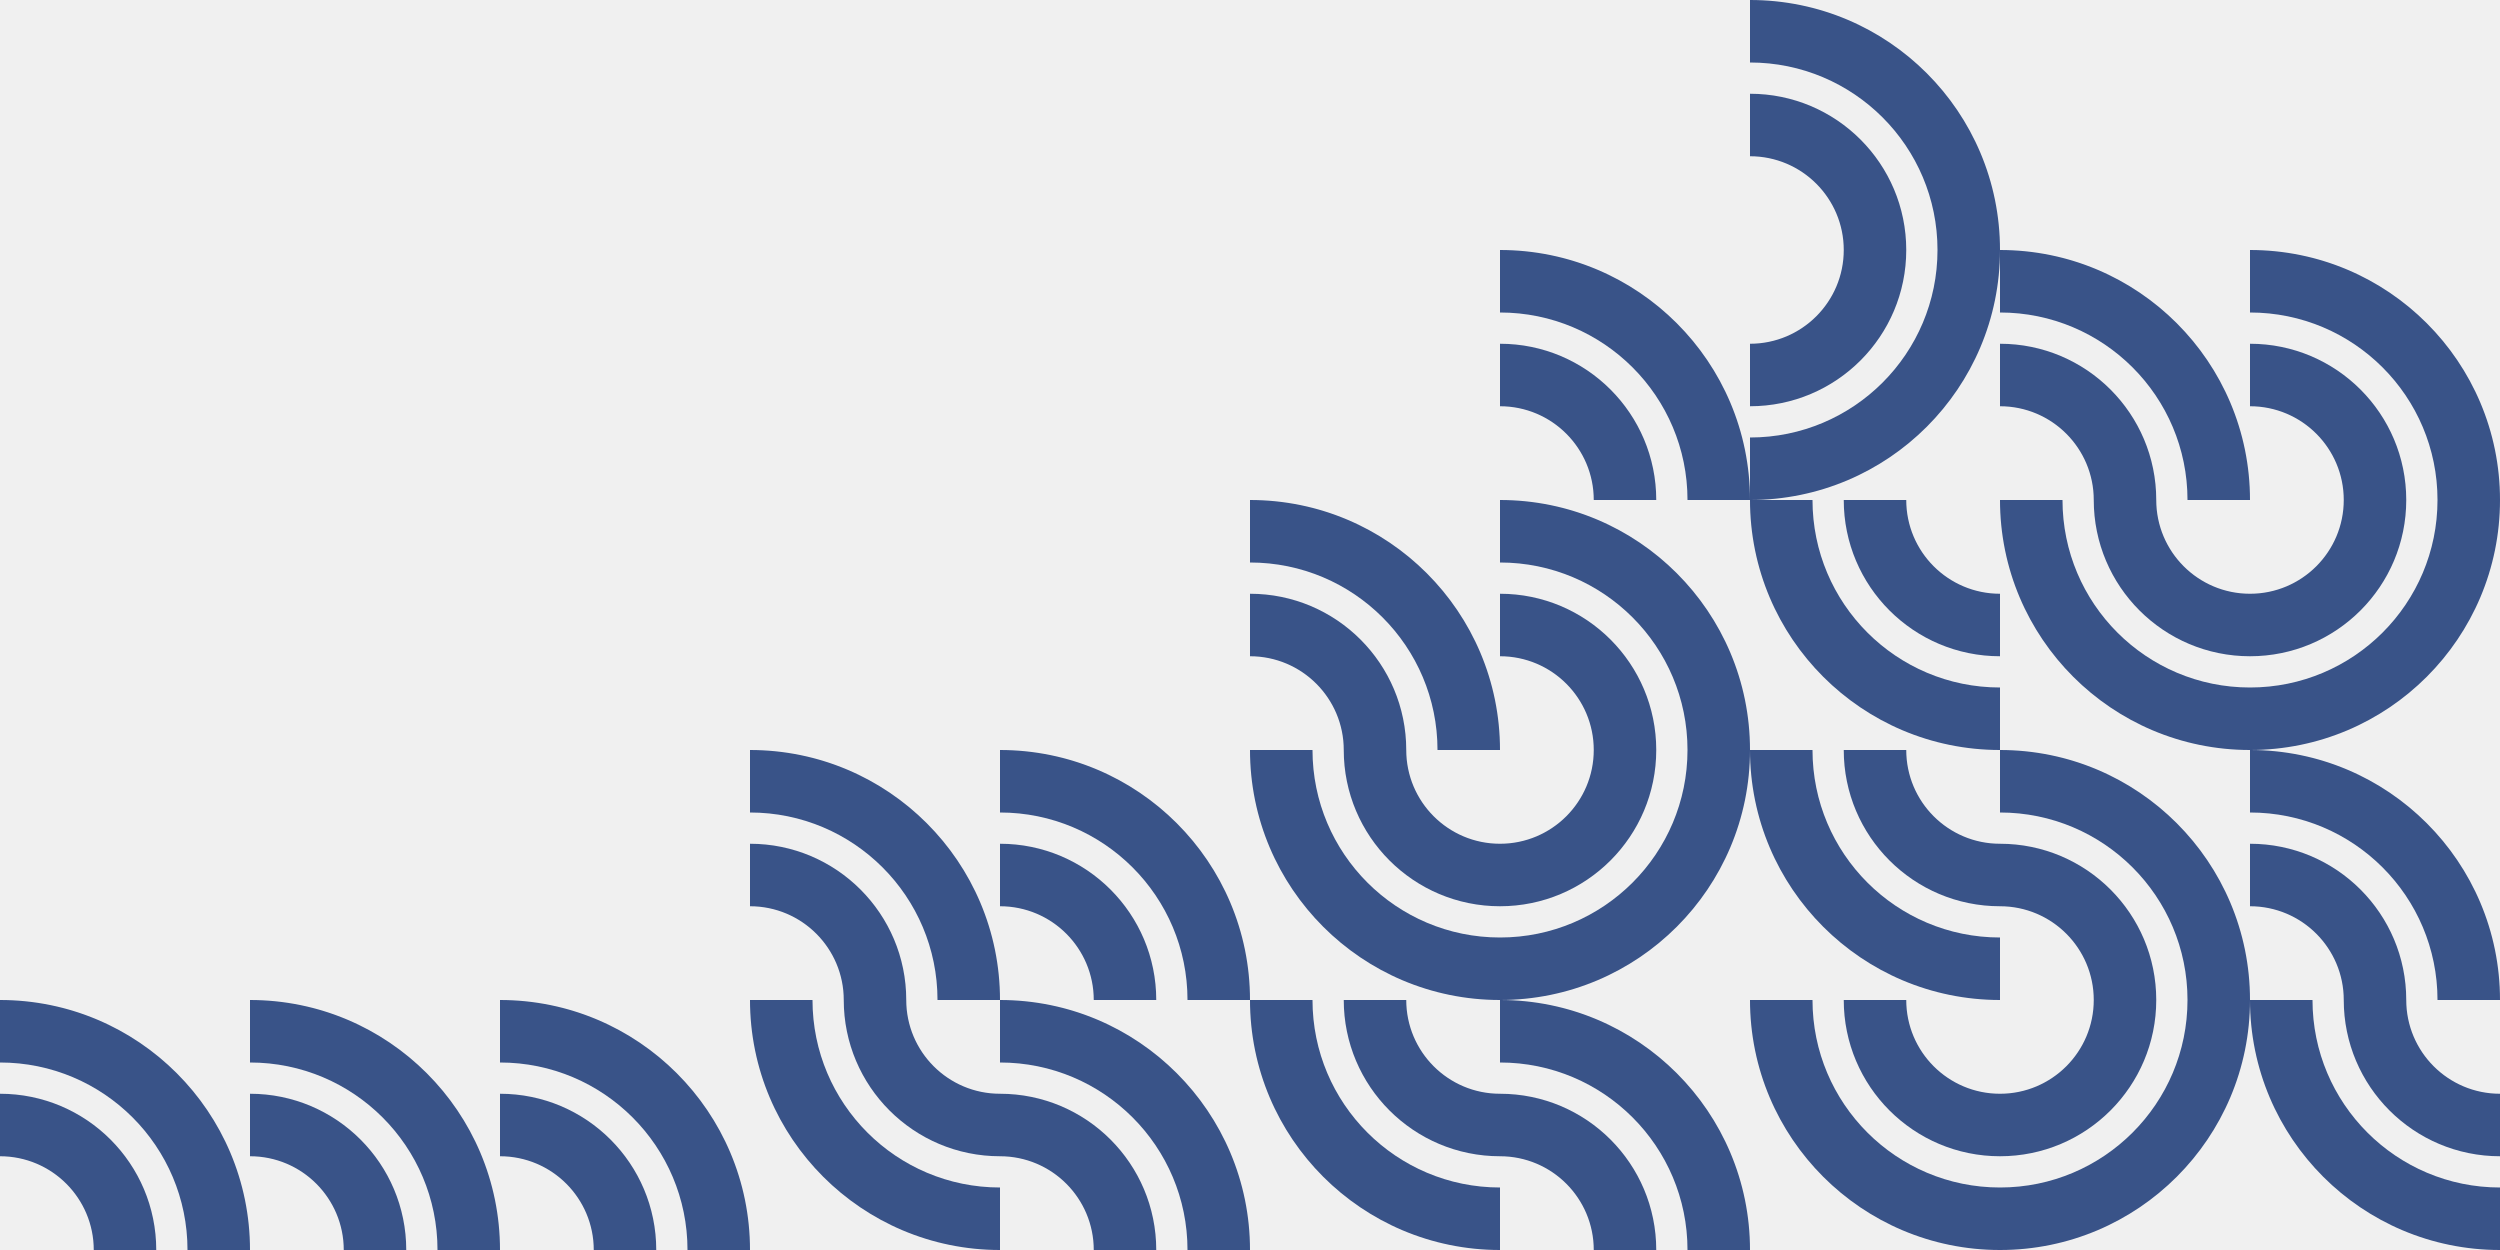
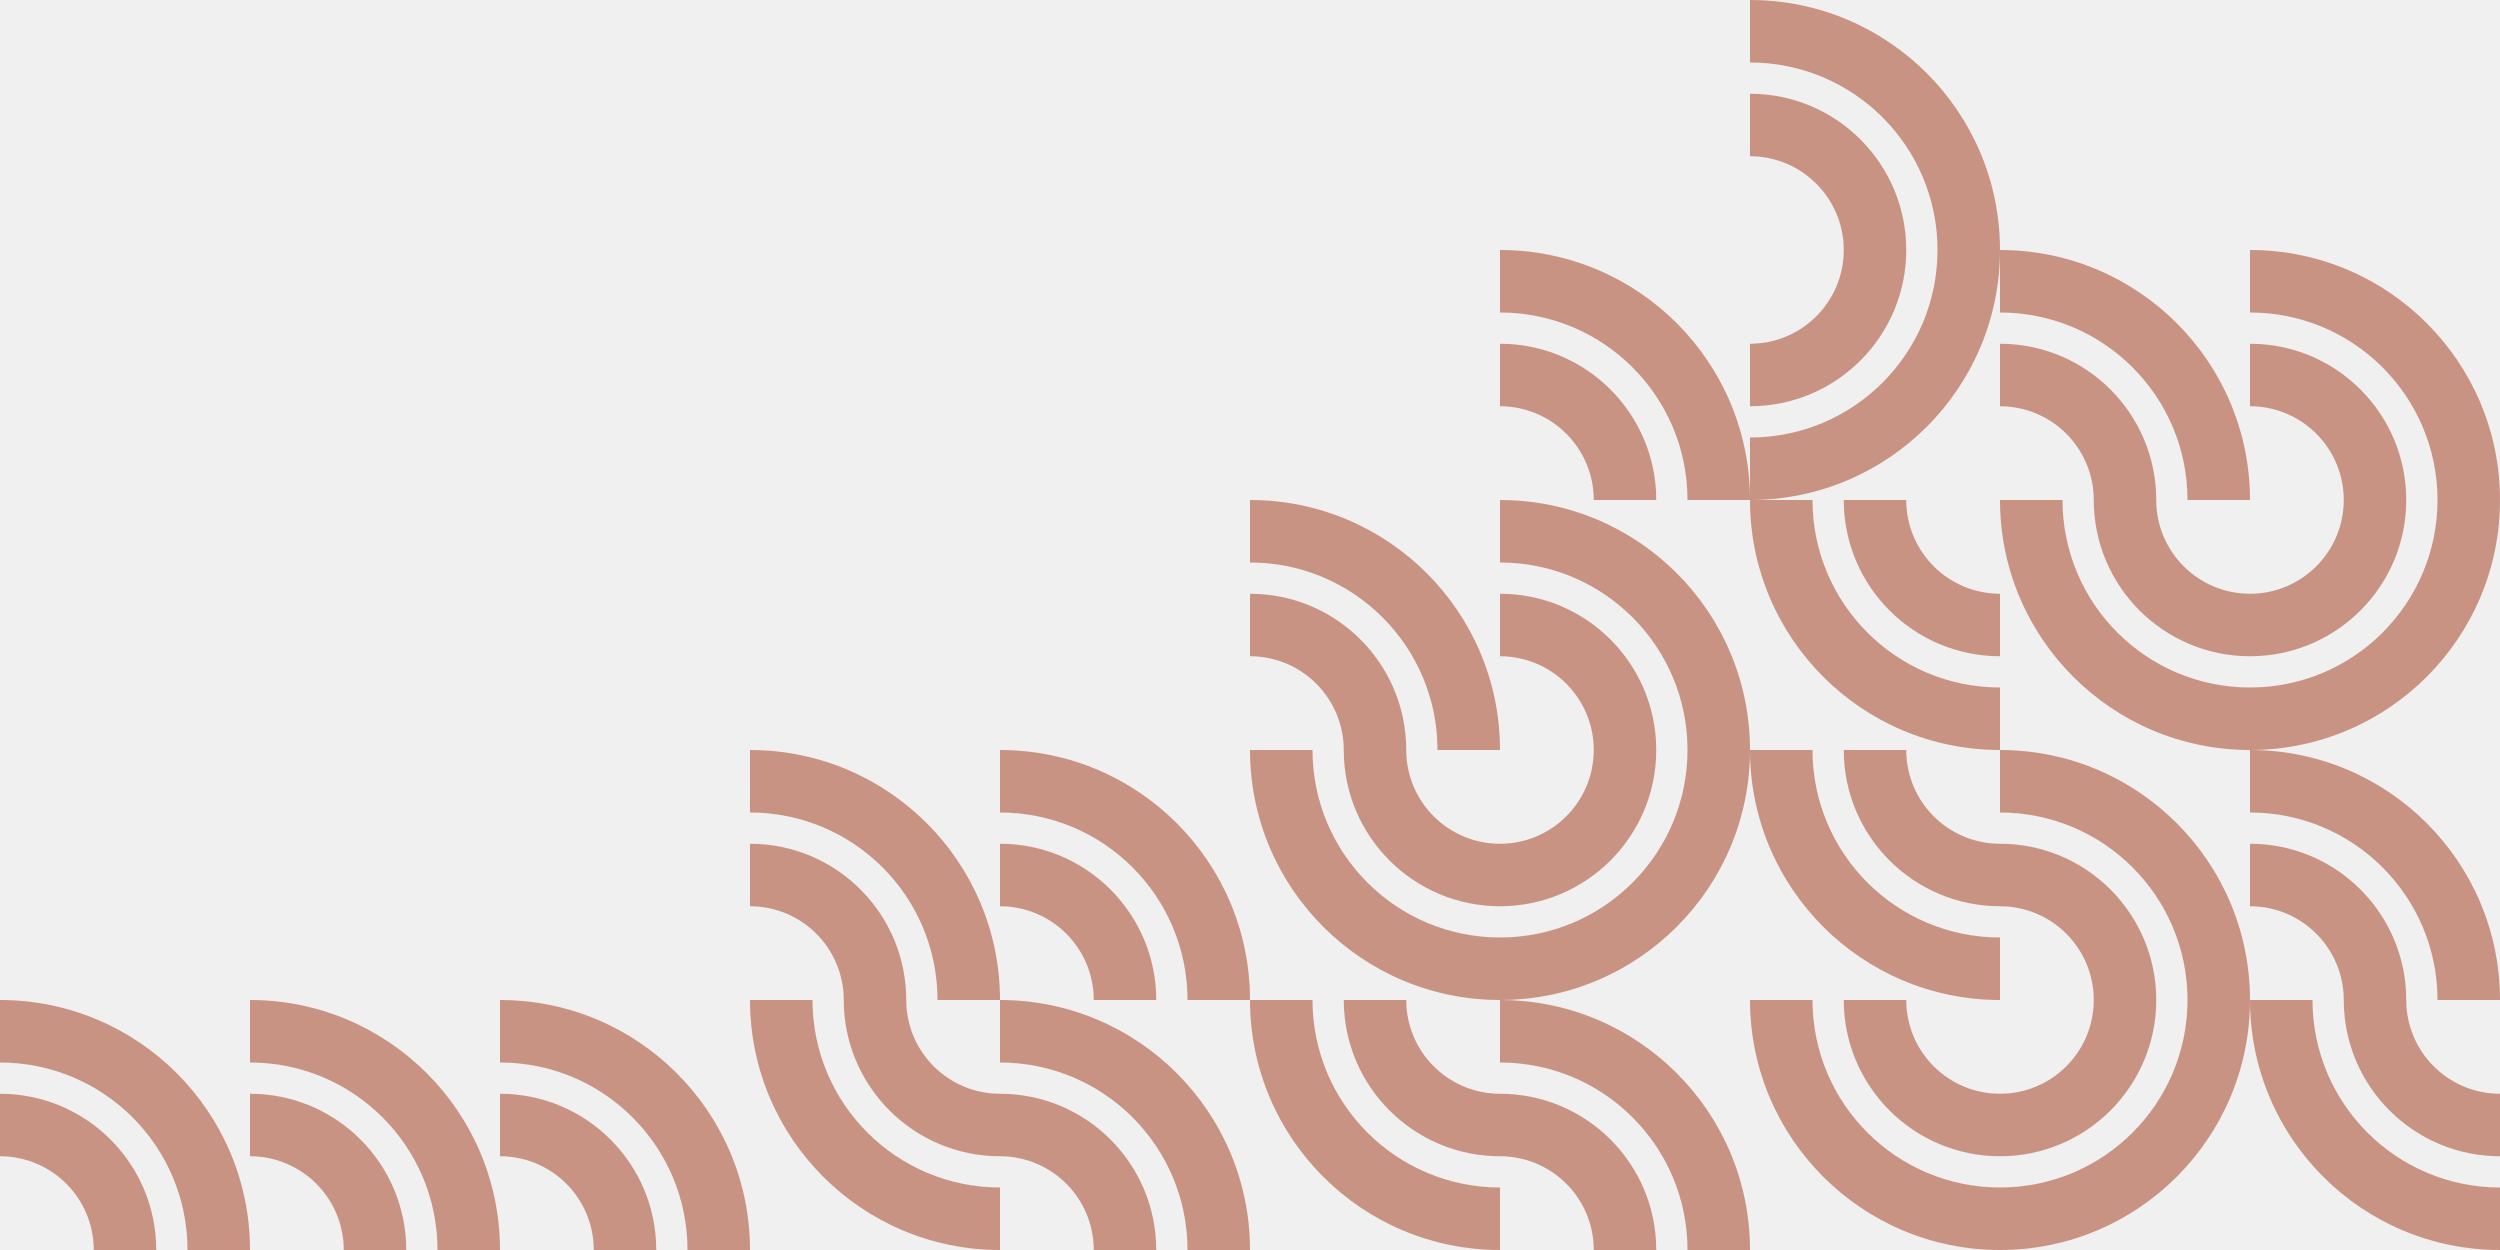
<svg xmlns="http://www.w3.org/2000/svg" width="800" height="400" viewBox="0 0 800 400" fill="none">
  <g clip-path="url(#clip0_4923_13006)">
-     <path fill-rule="evenodd" clip-rule="evenodd" d="M640 290C623.431 290 610 303.431 610 320C610 336.569 623.431 350 640 350C656.569 350 670 336.569 670 320C670 303.431 656.569 290 640 290ZM590 320C590 292.386 612.386 270 640 270C667.614 270 690 292.386 690 320C690 347.614 667.614 370 640 370C612.386 370 590 347.614 590 320Z" fill="#395388" />
-     <path fill-rule="evenodd" clip-rule="evenodd" d="M640 260C606.863 260 580 286.863 580 320C580 353.137 606.863 380 640 380C673.137 380 700 353.137 700 320C700 286.863 673.137 260 640 260ZM560 320C560 275.817 595.817 240 640 240C684.183 240 720 275.817 720 320C720 364.183 684.183 400 640 400C595.817 400 560 364.183 560 320Z" fill="#395388" />
+     <path fill-rule="evenodd" clip-rule="evenodd" d="M640 290C623.431 290 610 303.431 610 320C610 336.569 623.431 350 640 350C656.569 350 670 336.569 670 320C670 303.431 656.569 290 640 290ZM590 320C590 292.386 612.386 270 640 270C667.614 270 690 292.386 690 320C690 347.614 667.614 370 640 370C612.386 370 590 347.614 590 320Z" fill="#C99383" />
+     <path fill-rule="evenodd" clip-rule="evenodd" d="M640 260C606.863 260 580 286.863 580 320C580 353.137 606.863 380 640 380C673.137 380 700 353.137 700 320C700 286.863 673.137 260 640 260ZM560 320C560 275.817 595.817 240 640 240C684.183 240 720 275.817 720 320C720 364.183 684.183 400 640 400C595.817 400 560 364.183 560 320Z" fill="#C99383" />
  </g>
  <g clip-path="url(#clip1_4923_13006)">
-     <path fill-rule="evenodd" clip-rule="evenodd" d="M480 370C463.431 370 450 383.431 450 400C450 416.569 463.431 430 480 430C496.569 430 510 416.569 510 400C510 383.431 496.569 370 480 370ZM430 400C430 372.386 452.386 350 480 350C507.614 350 530 372.386 530 400C530 427.614 507.614 450 480 450C452.386 450 430 427.614 430 400Z" fill="#395388" />
-     <path fill-rule="evenodd" clip-rule="evenodd" d="M480 340C446.863 340 420 366.863 420 400C420 433.137 446.863 460 480 460C513.137 460 540 433.137 540 400C540 366.863 513.137 340 480 340ZM400 400C400 355.817 435.817 320 480 320C524.183 320 560 355.817 560 400C560 444.183 524.183 480 480 480C435.817 480 400 444.183 400 400Z" fill="#395388" />
+     <path fill-rule="evenodd" clip-rule="evenodd" d="M480 370C463.431 370 450 383.431 450 400C450 416.569 463.431 430 480 430C496.569 430 510 416.569 510 400C510 383.431 496.569 370 480 370ZM430 400C430 372.386 452.386 350 480 350C507.614 350 530 372.386 530 400C530 427.614 507.614 450 480 450C452.386 450 430 427.614 430 400Z" fill="#C99383" />
+     <path fill-rule="evenodd" clip-rule="evenodd" d="M480 340C446.863 340 420 366.863 420 400C420 433.137 446.863 460 480 460C513.137 460 540 433.137 540 400C540 366.863 513.137 340 480 340ZM400 400C400 355.817 435.817 320 480 320C524.183 320 560 355.817 560 400C560 444.183 524.183 480 480 480C435.817 480 400 444.183 400 400Z" fill="#C99383" />
  </g>
  <g clip-path="url(#clip2_4923_13006)">
-     <path fill-rule="evenodd" clip-rule="evenodd" d="M590 80C590 63.431 576.569 50 560 50C543.431 50 530 63.431 530 80C530 96.569 543.431 110 560 110C576.569 110 590 96.569 590 80ZM560 30C587.614 30 610 52.386 610 80C610 107.614 587.614 130 560 130C532.386 130 510 107.614 510 80C510 52.386 532.386 30 560 30Z" fill="#395388" />
-     <path fill-rule="evenodd" clip-rule="evenodd" d="M620 80C620 46.863 593.137 20 560 20C526.863 20 500 46.863 500 80C500 113.137 526.863 140 560 140C593.137 140 620 113.137 620 80ZM560 -3.49691e-06C604.183 -1.56562e-06 640 35.817 640 80C640 124.183 604.183 160 560 160C515.817 160 480 124.183 480 80C480 35.817 515.817 -5.4282e-06 560 -3.49691e-06Z" fill="#395388" />
+     <path fill-rule="evenodd" clip-rule="evenodd" d="M590 80C590 63.431 576.569 50 560 50C543.431 50 530 63.431 530 80C530 96.569 543.431 110 560 110C576.569 110 590 96.569 590 80ZM560 30C587.614 30 610 52.386 610 80C610 107.614 587.614 130 560 130C532.386 130 510 107.614 510 80C510 52.386 532.386 30 560 30Z" fill="#C99383" />
+     <path fill-rule="evenodd" clip-rule="evenodd" d="M620 80C620 46.863 593.137 20 560 20C526.863 20 500 46.863 500 80C500 113.137 526.863 140 560 140C593.137 140 620 113.137 620 80ZM560 -3.49691e-06C604.183 -1.56562e-06 640 35.817 640 80C640 124.183 604.183 160 560 160C515.817 160 480 124.183 480 80C480 35.817 515.817 -5.4282e-06 560 -3.49691e-06Z" fill="#C99383" />
  </g>
  <g clip-path="url(#clip3_4923_13006)">
-     <path fill-rule="evenodd" clip-rule="evenodd" d="M720 130C703.431 130 690 143.431 690 160C690 176.569 703.431 190 720 190C736.569 190 750 176.569 750 160C750 143.431 736.569 130 720 130ZM670 160C670 132.386 692.386 110 720 110C747.614 110 770 132.386 770 160C770 187.614 747.614 210 720 210C692.386 210 670 187.614 670 160Z" fill="#395388" />
-     <path fill-rule="evenodd" clip-rule="evenodd" d="M720 100C686.863 100 660 126.863 660 160C660 193.137 686.863 220 720 220C753.137 220 780 193.137 780 160C780 126.863 753.137 100 720 100ZM640 160C640 115.817 675.817 80 720 80C764.183 80 800 115.817 800 160C800 204.183 764.183 240 720 240C675.817 240 640 204.183 640 160Z" fill="#395388" />
+     <path fill-rule="evenodd" clip-rule="evenodd" d="M720 130C703.431 130 690 143.431 690 160C690 176.569 703.431 190 720 190C736.569 190 750 176.569 750 160C750 143.431 736.569 130 720 130ZM670 160C670 132.386 692.386 110 720 110C747.614 110 770 132.386 770 160C770 187.614 747.614 210 720 210C692.386 210 670 187.614 670 160Z" fill="#C99383" />
+     <path fill-rule="evenodd" clip-rule="evenodd" d="M720 100C686.863 100 660 126.863 660 160C660 193.137 686.863 220 720 220C753.137 220 780 193.137 780 160C780 126.863 753.137 100 720 100ZM640 160C640 115.817 675.817 80 720 80C764.183 80 800 115.817 800 160C800 204.183 764.183 240 720 240C675.817 240 640 204.183 640 160Z" fill="#C99383" />
  </g>
  <g clip-path="url(#clip4_4923_13006)">
-     <path fill-rule="evenodd" clip-rule="evenodd" d="M640 130C623.431 130 610 143.431 610 160C610 176.569 623.431 190 640 190C656.569 190 670 176.569 670 160C670 143.431 656.569 130 640 130ZM590 160C590 132.386 612.386 110 640 110C667.614 110 690 132.386 690 160C690 187.614 667.614 210 640 210C612.386 210 590 187.614 590 160Z" fill="#395388" />
-     <path fill-rule="evenodd" clip-rule="evenodd" d="M640 100C606.863 100 580 126.863 580 160C580 193.137 606.863 220 640 220C673.137 220 700 193.137 700 160C700 126.863 673.137 100 640 100ZM560 160C560 115.817 595.817 80 640 80C684.183 80 720 115.817 720 160C720 204.183 684.183 240 640 240C595.817 240 560 204.183 560 160Z" fill="#395388" />
+     <path fill-rule="evenodd" clip-rule="evenodd" d="M640 130C623.431 130 610 143.431 610 160C610 176.569 623.431 190 640 190C656.569 190 670 176.569 670 160C670 143.431 656.569 130 640 130ZM590 160C590 132.386 612.386 110 640 110C667.614 110 690 132.386 690 160C690 187.614 667.614 210 640 210C612.386 210 590 187.614 590 160Z" fill="#C99383" />
+     <path fill-rule="evenodd" clip-rule="evenodd" d="M640 100C606.863 100 580 126.863 580 160C580 193.137 606.863 220 640 220C673.137 220 700 193.137 700 160C700 126.863 673.137 100 640 100ZM560 160C560 115.817 595.817 80 640 80C684.183 80 720 115.817 720 160C720 204.183 684.183 240 640 240C595.817 240 560 204.183 560 160Z" fill="#C99383" />
  </g>
  <g clip-path="url(#clip5_4923_13006)">
-     <path fill-rule="evenodd" clip-rule="evenodd" d="M560 50C543.431 50 530 63.431 530 80C530 96.569 543.431 110 560 110C576.569 110 590 96.569 590 80C590 63.431 576.569 50 560 50ZM510 80C510 52.386 532.386 30 560 30C587.614 30 610 52.386 610 80C610 107.614 587.614 130 560 130C532.386 130 510 107.614 510 80Z" fill="#395388" />
-     <path fill-rule="evenodd" clip-rule="evenodd" d="M560 20C526.863 20 500 46.863 500 80C500 113.137 526.863 140 560 140C593.137 140 620 113.137 620 80C620 46.863 593.137 20 560 20ZM480 80C480 35.817 515.817 0 560 0C604.183 0 640 35.817 640 80C640 124.183 604.183 160 560 160C515.817 160 480 124.183 480 80Z" fill="#395388" />
+     <path fill-rule="evenodd" clip-rule="evenodd" d="M560 50C543.431 50 530 63.431 530 80C530 96.569 543.431 110 560 110C576.569 110 590 96.569 590 80C590 63.431 576.569 50 560 50ZM510 80C510 52.386 532.386 30 560 30C587.614 30 610 52.386 610 80C610 107.614 587.614 130 560 130C532.386 130 510 107.614 510 80Z" fill="#C99383" />
+     <path fill-rule="evenodd" clip-rule="evenodd" d="M560 20C526.863 20 500 46.863 500 80C500 113.137 526.863 140 560 140C593.137 140 620 113.137 620 80C620 46.863 593.137 20 560 20ZM480 80C480 35.817 515.817 0 560 0C604.183 0 640 35.817 640 80C640 124.183 604.183 160 560 160C515.817 160 480 124.183 480 80Z" fill="#C99383" />
  </g>
  <g clip-path="url(#clip6_4923_13006)">
-     <path fill-rule="evenodd" clip-rule="evenodd" d="M320 370C303.431 370 290 383.431 290 400C290 416.569 303.431 430 320 430C336.569 430 350 416.569 350 400C350 383.431 336.569 370 320 370ZM270 400C270 372.386 292.386 350 320 350C347.614 350 370 372.386 370 400C370 427.614 347.614 450 320 450C292.386 450 270 427.614 270 400Z" fill="#395388" />
-     <path fill-rule="evenodd" clip-rule="evenodd" d="M320 340C286.863 340 260 366.863 260 400C260 433.137 286.863 460 320 460C353.137 460 380 433.137 380 400C380 366.863 353.137 340 320 340ZM240 400C240 355.817 275.817 320 320 320C364.183 320 400 355.817 400 400C400 444.183 364.183 480 320 480C275.817 480 240 444.183 240 400Z" fill="#395388" />
+     <path fill-rule="evenodd" clip-rule="evenodd" d="M320 370C303.431 370 290 383.431 290 400C290 416.569 303.431 430 320 430C336.569 430 350 416.569 350 400C350 383.431 336.569 370 320 370ZM270 400C270 372.386 292.386 350 320 350C347.614 350 370 372.386 370 400C370 427.614 347.614 450 320 450C292.386 450 270 427.614 270 400Z" fill="#C99383" />
+     <path fill-rule="evenodd" clip-rule="evenodd" d="M320 340C286.863 340 260 366.863 260 400C260 433.137 286.863 460 320 460C353.137 460 380 433.137 380 400C380 366.863 353.137 340 320 340ZM240 400C240 355.817 275.817 320 320 320C364.183 320 400 355.817 400 400C400 444.183 364.183 480 320 480C275.817 480 240 444.183 240 400Z" fill="#C99383" />
  </g>
  <g clip-path="url(#clip7_4923_13006)">
-     <path fill-rule="evenodd" clip-rule="evenodd" d="M160 370C143.431 370 130 383.431 130 400C130 416.569 143.431 430 160 430C176.569 430 190 416.569 190 400C190 383.431 176.569 370 160 370ZM110 400C110 372.386 132.386 350 160 350C187.614 350 210 372.386 210 400C210 427.614 187.614 450 160 450C132.386 450 110 427.614 110 400Z" fill="#395388" />
-     <path fill-rule="evenodd" clip-rule="evenodd" d="M160 340C126.863 340 100 366.863 100 400C100 433.137 126.863 460 160 460C193.137 460 220 433.137 220 400C220 366.863 193.137 340 160 340ZM80 400C80 355.817 115.817 320 160 320C204.183 320 240 355.817 240 400C240 444.183 204.183 480 160 480C115.817 480 80 444.183 80 400Z" fill="#395388" />
+     <path fill-rule="evenodd" clip-rule="evenodd" d="M160 370C143.431 370 130 383.431 130 400C130 416.569 143.431 430 160 430C176.569 430 190 416.569 190 400C190 383.431 176.569 370 160 370ZM110 400C110 372.386 132.386 350 160 350C187.614 350 210 372.386 210 400C210 427.614 187.614 450 160 450C132.386 450 110 427.614 110 400Z" fill="#C99383" />
+     <path fill-rule="evenodd" clip-rule="evenodd" d="M160 340C126.863 340 100 366.863 100 400C100 433.137 126.863 460 160 460C193.137 460 220 433.137 220 400C220 366.863 193.137 340 160 340ZM80 400C80 355.817 115.817 320 160 320C204.183 320 240 355.817 240 400C240 444.183 204.183 480 160 480C115.817 480 80 444.183 80 400Z" fill="#C99383" />
  </g>
  <g clip-path="url(#clip8_4923_13006)">
-     <path fill-rule="evenodd" clip-rule="evenodd" d="M240 290C223.431 290 210 303.431 210 320C210 336.569 223.431 350 240 350C256.569 350 270 336.569 270 320C270 303.431 256.569 290 240 290ZM190 320C190 292.386 212.386 270 240 270C267.614 270 290 292.386 290 320C290 347.614 267.614 370 240 370C212.386 370 190 347.614 190 320Z" fill="#395388" />
-     <path fill-rule="evenodd" clip-rule="evenodd" d="M240 260C206.863 260 180 286.863 180 320C180 353.137 206.863 380 240 380C273.137 380 300 353.137 300 320C300 286.863 273.137 260 240 260ZM160 320C160 275.817 195.817 240 240 240C284.183 240 320 275.817 320 320C320 364.183 284.183 400 240 400C195.817 400 160 364.183 160 320Z" fill="#395388" />
+     <path fill-rule="evenodd" clip-rule="evenodd" d="M240 290C223.431 290 210 303.431 210 320C210 336.569 223.431 350 240 350C256.569 350 270 336.569 270 320C270 303.431 256.569 290 240 290ZM190 320C190 292.386 212.386 270 240 270C267.614 270 290 292.386 290 320C290 347.614 267.614 370 240 370C212.386 370 190 347.614 190 320Z" fill="#C99383" />
+     <path fill-rule="evenodd" clip-rule="evenodd" d="M240 260C206.863 260 180 286.863 180 320C180 353.137 206.863 380 240 380C273.137 380 300 353.137 300 320C300 286.863 273.137 260 240 260ZM160 320C160 275.817 195.817 240 240 240C284.183 240 320 275.817 320 320C320 364.183 284.183 400 240 400C195.817 400 160 364.183 160 320Z" fill="#C99383" />
  </g>
  <g clip-path="url(#clip9_4923_13006)">
-     <path fill-rule="evenodd" clip-rule="evenodd" d="M80 370C63.431 370 50 383.431 50 400C50 416.569 63.431 430 80 430C96.569 430 110 416.569 110 400C110 383.431 96.569 370 80 370ZM30 400C30 372.386 52.386 350 80 350C107.614 350 130 372.386 130 400C130 427.614 107.614 450 80 450C52.386 450 30 427.614 30 400Z" fill="#395388" />
-     <path fill-rule="evenodd" clip-rule="evenodd" d="M80 340C46.863 340 20 366.863 20 400C20 433.137 46.863 460 80 460C113.137 460 140 433.137 140 400C140 366.863 113.137 340 80 340ZM0 400C0 355.817 35.817 320 80 320C124.183 320 160 355.817 160 400C160 444.183 124.183 480 80 480C35.817 480 0 444.183 0 400Z" fill="#395388" />
+     <path fill-rule="evenodd" clip-rule="evenodd" d="M80 370C63.431 370 50 383.431 50 400C50 416.569 63.431 430 80 430C96.569 430 110 416.569 110 400C110 383.431 96.569 370 80 370ZM30 400C30 372.386 52.386 350 80 350C107.614 350 130 372.386 130 400C130 427.614 107.614 450 80 450C52.386 450 30 427.614 30 400Z" fill="#C99383" />
+     <path fill-rule="evenodd" clip-rule="evenodd" d="M80 340C46.863 340 20 366.863 20 400C20 433.137 46.863 460 80 460C113.137 460 140 433.137 140 400C140 366.863 113.137 340 80 340ZM0 400C0 355.817 35.817 320 80 320C124.183 320 160 355.817 160 400C160 444.183 124.183 480 80 480C35.817 480 0 444.183 0 400Z" fill="#C99383" />
  </g>
  <g clip-path="url(#clip10_4923_13006)">
-     <path fill-rule="evenodd" clip-rule="evenodd" d="M0 370C-16.569 370 -30 383.431 -30 400C-30 416.569 -16.569 430 0 430C16.569 430 30 416.569 30 400C30 383.431 16.569 370 0 370ZM-50 400C-50 372.386 -27.614 350 0 350C27.614 350 50 372.386 50 400C50 427.614 27.614 450 0 450C-27.614 450 -50 427.614 -50 400Z" fill="#395388" />
-     <path fill-rule="evenodd" clip-rule="evenodd" d="M0 340C-33.137 340 -60 366.863 -60 400C-60 433.137 -33.137 460 0 460C33.137 460 60 433.137 60 400C60 366.863 33.137 340 0 340ZM-80 400C-80 355.817 -44.183 320 0 320C44.183 320 80 355.817 80 400C80 444.183 44.183 480 0 480C-44.183 480 -80 444.183 -80 400Z" fill="#395388" />
+     <path fill-rule="evenodd" clip-rule="evenodd" d="M0 370C-16.569 370 -30 383.431 -30 400C-30 416.569 -16.569 430 0 430C16.569 430 30 416.569 30 400C30 383.431 16.569 370 0 370ZM-50 400C-50 372.386 -27.614 350 0 350C27.614 350 50 372.386 50 400C50 427.614 27.614 450 0 450C-27.614 450 -50 427.614 -50 400Z" fill="#C99383" />
+     <path fill-rule="evenodd" clip-rule="evenodd" d="M0 340C-33.137 340 -60 366.863 -60 400C-60 433.137 -33.137 460 0 460C33.137 460 60 433.137 60 400C60 366.863 33.137 340 0 340ZM-80 400C-80 355.817 -44.183 320 0 320C44.183 320 80 355.817 80 400C80 444.183 44.183 480 0 480C-44.183 480 -80 444.183 -80 400Z" fill="#C99383" />
  </g>
  <g clip-path="url(#clip11_4923_13006)">
-     <path fill-rule="evenodd" clip-rule="evenodd" d="M320 290C303.431 290 290 303.431 290 320C290 336.569 303.431 350 320 350C336.569 350 350 336.569 350 320C350 303.431 336.569 290 320 290ZM270 320C270 292.386 292.386 270 320 270C347.614 270 370 292.386 370 320C370 347.614 347.614 370 320 370C292.386 370 270 347.614 270 320Z" fill="#395388" />
-     <path fill-rule="evenodd" clip-rule="evenodd" d="M320 260C286.863 260 260 286.863 260 320C260 353.137 286.863 380 320 380C353.137 380 380 353.137 380 320C380 286.863 353.137 260 320 260ZM240 320C240 275.817 275.817 240 320 240C364.183 240 400 275.817 400 320C400 364.183 364.183 400 320 400C275.817 400 240 364.183 240 320Z" fill="#395388" />
+     <path fill-rule="evenodd" clip-rule="evenodd" d="M320 290C303.431 290 290 303.431 290 320C290 336.569 303.431 350 320 350C336.569 350 350 336.569 350 320C350 303.431 336.569 290 320 290ZM270 320C270 292.386 292.386 270 320 270C347.614 270 370 292.386 370 320C370 347.614 347.614 370 320 370C292.386 370 270 347.614 270 320Z" fill="#C99383" />
+     <path fill-rule="evenodd" clip-rule="evenodd" d="M320 260C286.863 260 260 286.863 260 320C260 353.137 286.863 380 320 380C353.137 380 380 353.137 380 320C380 286.863 353.137 260 320 260ZM240 320C240 275.817 275.817 240 320 240C364.183 240 400 275.817 400 320C400 364.183 364.183 400 320 400C275.817 400 240 364.183 240 320Z" fill="#C99383" />
  </g>
  <g clip-path="url(#clip12_4923_13006)">
-     <path fill-rule="evenodd" clip-rule="evenodd" d="M480 210C463.431 210 450 223.431 450 240C450 256.569 463.431 270 480 270C496.569 270 510 256.569 510 240C510 223.431 496.569 210 480 210ZM430 240C430 212.386 452.386 190 480 190C507.614 190 530 212.386 530 240C530 267.614 507.614 290 480 290C452.386 290 430 267.614 430 240Z" fill="#395388" />
-     <path fill-rule="evenodd" clip-rule="evenodd" d="M480 180C446.863 180 420 206.863 420 240C420 273.137 446.863 300 480 300C513.137 300 540 273.137 540 240C540 206.863 513.137 180 480 180ZM400 240C400 195.817 435.817 160 480 160C524.183 160 560 195.817 560 240C560 284.183 524.183 320 480 320C435.817 320 400 284.183 400 240Z" fill="#395388" />
+     <path fill-rule="evenodd" clip-rule="evenodd" d="M480 210C463.431 210 450 223.431 450 240C450 256.569 463.431 270 480 270C496.569 270 510 256.569 510 240C510 223.431 496.569 210 480 210ZM430 240C430 212.386 452.386 190 480 190C507.614 190 530 212.386 530 240C530 267.614 507.614 290 480 290C452.386 290 430 267.614 430 240Z" fill="#C99383" />
+     <path fill-rule="evenodd" clip-rule="evenodd" d="M480 180C446.863 180 420 206.863 420 240C420 273.137 446.863 300 480 300C513.137 300 540 273.137 540 240C540 206.863 513.137 180 480 180ZM400 240C400 195.817 435.817 160 480 160C524.183 160 560 195.817 560 240C560 284.183 524.183 320 480 320C435.817 320 400 284.183 400 240Z" fill="#C99383" />
  </g>
  <g clip-path="url(#clip13_4923_13006)">
-     <path fill-rule="evenodd" clip-rule="evenodd" d="M400 210C383.431 210 370 223.431 370 240C370 256.569 383.431 270 400 270C416.569 270 430 256.569 430 240C430 223.431 416.569 210 400 210ZM350 240C350 212.386 372.386 190 400 190C427.614 190 450 212.386 450 240C450 267.614 427.614 290 400 290C372.386 290 350 267.614 350 240Z" fill="#395388" />
-     <path fill-rule="evenodd" clip-rule="evenodd" d="M400 180C366.863 180 340 206.863 340 240C340 273.137 366.863 300 400 300C433.137 300 460 273.137 460 240C460 206.863 433.137 180 400 180ZM320 240C320 195.817 355.817 160 400 160C444.183 160 480 195.817 480 240C480 284.183 444.183 320 400 320C355.817 320 320 284.183 320 240Z" fill="#395388" />
+     <path fill-rule="evenodd" clip-rule="evenodd" d="M400 210C383.431 210 370 223.431 370 240C370 256.569 383.431 270 400 270C416.569 270 430 256.569 430 240C430 223.431 416.569 210 400 210ZM350 240C350 212.386 372.386 190 400 190C427.614 190 450 212.386 450 240C450 267.614 427.614 290 400 290C372.386 290 350 267.614 350 240Z" fill="#C99383" />
+     <path fill-rule="evenodd" clip-rule="evenodd" d="M400 180C366.863 180 340 206.863 340 240C340 273.137 366.863 300 400 300C433.137 300 460 273.137 460 240C460 206.863 433.137 180 400 180ZM320 240C320 195.817 355.817 160 400 160C444.183 160 480 195.817 480 240C480 284.183 444.183 320 400 320C355.817 320 320 284.183 320 240Z" fill="#C99383" />
  </g>
  <g clip-path="url(#clip14_4923_13006)">
-     <path fill-rule="evenodd" clip-rule="evenodd" d="M670 320C670 303.431 656.569 290 640 290C623.431 290 610 303.431 610 320C610 336.569 623.431 350 640 350C656.569 350 670 336.569 670 320ZM640 270C667.614 270 690 292.386 690 320C690 347.614 667.614 370 640 370C612.386 370 590 347.614 590 320C590 292.386 612.386 270 640 270Z" fill="#395388" />
-     <path fill-rule="evenodd" clip-rule="evenodd" d="M700 320C700 286.863 673.137 260 640 260C606.863 260 580 286.863 580 320C580 353.137 606.863 380 640 380C673.137 380 700 353.137 700 320ZM640 240C684.183 240 720 275.817 720 320C720 364.183 684.183 400 640 400C595.817 400 560 364.183 560 320C560 275.817 595.817 240 640 240Z" fill="#395388" />
+     <path fill-rule="evenodd" clip-rule="evenodd" d="M670 320C670 303.431 656.569 290 640 290C623.431 290 610 303.431 610 320C610 336.569 623.431 350 640 350C656.569 350 670 336.569 670 320ZM640 270C667.614 270 690 292.386 690 320C690 347.614 667.614 370 640 370C612.386 370 590 347.614 590 320C590 292.386 612.386 270 640 270Z" fill="#C99383" />
+     <path fill-rule="evenodd" clip-rule="evenodd" d="M700 320C700 286.863 673.137 260 640 260C606.863 260 580 286.863 580 320C580 353.137 606.863 380 640 380C673.137 380 700 353.137 700 320ZM640 240C684.183 240 720 275.817 720 320C720 364.183 684.183 400 640 400C595.817 400 560 364.183 560 320C560 275.817 595.817 240 640 240Z" fill="#C99383" />
  </g>
  <g clip-path="url(#clip15_4923_13006)">
-     <path fill-rule="evenodd" clip-rule="evenodd" d="M510 240C510 223.431 496.569 210 480 210C463.431 210 450 223.431 450 240C450 256.569 463.431 270 480 270C496.569 270 510 256.569 510 240ZM480 190C507.614 190 530 212.386 530 240C530 267.614 507.614 290 480 290C452.386 290 430 267.614 430 240C430 212.386 452.386 190 480 190Z" fill="#395388" />
-     <path fill-rule="evenodd" clip-rule="evenodd" d="M540 240C540 206.863 513.137 180 480 180C446.863 180 420 206.863 420 240C420 273.137 446.863 300 480 300C513.137 300 540 273.137 540 240ZM480 160C524.183 160 560 195.817 560 240C560 284.183 524.183 320 480 320C435.817 320 400 284.183 400 240C400 195.817 435.817 160 480 160Z" fill="#395388" />
+     <path fill-rule="evenodd" clip-rule="evenodd" d="M510 240C510 223.431 496.569 210 480 210C463.431 210 450 223.431 450 240C450 256.569 463.431 270 480 270C496.569 270 510 256.569 510 240ZM480 190C507.614 190 530 212.386 530 240C530 267.614 507.614 290 480 290C452.386 290 430 267.614 430 240C430 212.386 452.386 190 480 190Z" fill="#C99383" />
+     <path fill-rule="evenodd" clip-rule="evenodd" d="M540 240C540 206.863 513.137 180 480 180C446.863 180 420 206.863 420 240C420 273.137 446.863 300 480 300C513.137 300 540 273.137 540 240ZM480 160C524.183 160 560 195.817 560 240C560 284.183 524.183 320 480 320C435.817 320 400 284.183 400 240C400 195.817 435.817 160 480 160Z" fill="#C99383" />
  </g>
  <g clip-path="url(#clip16_4923_13006)">
-     <path fill-rule="evenodd" clip-rule="evenodd" d="M750 160C750 143.431 736.569 130 720 130C703.431 130 690 143.431 690 160C690 176.569 703.431 190 720 190C736.569 190 750 176.569 750 160ZM720 110C747.614 110 770 132.386 770 160C770 187.614 747.614 210 720 210C692.386 210 670 187.614 670 160C670 132.386 692.386 110 720 110Z" fill="#395388" />
-     <path fill-rule="evenodd" clip-rule="evenodd" d="M780 160C780 126.863 753.137 100 720 100C686.863 100 660 126.863 660 160C660 193.137 686.863 220 720 220C753.137 220 780 193.137 780 160ZM720 80C764.183 80 800 115.817 800 160C800 204.183 764.183 240 720 240C675.817 240 640 204.183 640 160C640 115.817 675.817 80 720 80Z" fill="#395388" />
+     <path fill-rule="evenodd" clip-rule="evenodd" d="M750 160C750 143.431 736.569 130 720 130C703.431 130 690 143.431 690 160C690 176.569 703.431 190 720 190C736.569 190 750 176.569 750 160ZM720 110C747.614 110 770 132.386 770 160C770 187.614 747.614 210 720 210C692.386 210 670 187.614 670 160C670 132.386 692.386 110 720 110Z" fill="#C99383" />
+     <path fill-rule="evenodd" clip-rule="evenodd" d="M780 160C780 126.863 753.137 100 720 100C686.863 100 660 126.863 660 160C660 193.137 686.863 220 720 220C753.137 220 780 193.137 780 160ZM720 80C764.183 80 800 115.817 800 160C800 204.183 764.183 240 720 240C675.817 240 640 204.183 640 160C640 115.817 675.817 80 720 80Z" fill="#C99383" />
  </g>
  <g clip-path="url(#clip17_4923_13006)">
-     <path fill-rule="evenodd" clip-rule="evenodd" d="M640 270C656.569 270 670 256.569 670 240C670 223.431 656.569 210 640 210C623.431 210 610 223.431 610 240C610 256.569 623.431 270 640 270ZM690 240C690 267.614 667.614 290 640 290C612.386 290 590 267.614 590 240C590 212.386 612.386 190 640 190C667.614 190 690 212.386 690 240Z" fill="#395388" />
-     <path fill-rule="evenodd" clip-rule="evenodd" d="M640 300C673.137 300 700 273.137 700 240C700 206.863 673.137 180 640 180C606.863 180 580 206.863 580 240C580 273.137 606.863 300 640 300ZM720 240C720 284.183 684.183 320 640 320C595.817 320 560 284.183 560 240C560 195.817 595.817 160 640 160C684.183 160 720 195.817 720 240Z" fill="#395388" />
+     <path fill-rule="evenodd" clip-rule="evenodd" d="M640 270C656.569 270 670 256.569 670 240C670 223.431 656.569 210 640 210C623.431 210 610 223.431 610 240C610 256.569 623.431 270 640 270ZM690 240C690 267.614 667.614 290 640 290C612.386 290 590 267.614 590 240C590 212.386 612.386 190 640 190C667.614 190 690 212.386 690 240Z" fill="#C99383" />
+     <path fill-rule="evenodd" clip-rule="evenodd" d="M640 300C673.137 300 700 273.137 700 240C700 206.863 673.137 180 640 180C606.863 180 580 206.863 580 240C580 273.137 606.863 300 640 300ZM720 240C720 284.183 684.183 320 640 320C595.817 320 560 284.183 560 240C560 195.817 595.817 160 640 160C684.183 160 720 195.817 720 240Z" fill="#C99383" />
  </g>
  <g clip-path="url(#clip18_4923_13006)">
-     <path fill-rule="evenodd" clip-rule="evenodd" d="M640 190C656.569 190 670 176.569 670 160C670 143.431 656.569 130 640 130C623.431 130 610 143.431 610 160C610 176.569 623.431 190 640 190ZM690 160C690 187.614 667.614 210 640 210C612.386 210 590 187.614 590 160C590 132.386 612.386 110 640 110C667.614 110 690 132.386 690 160Z" fill="#395388" />
-     <path fill-rule="evenodd" clip-rule="evenodd" d="M640 220C673.137 220 700 193.137 700 160C700 126.863 673.137 100 640 100C606.863 100 580 126.863 580 160C580 193.137 606.863 220 640 220ZM720 160C720 204.183 684.183 240 640 240C595.817 240 560 204.183 560 160C560 115.817 595.817 80 640 80C684.183 80 720 115.817 720 160Z" fill="#395388" />
+     <path fill-rule="evenodd" clip-rule="evenodd" d="M640 190C656.569 190 670 176.569 670 160C670 143.431 656.569 130 640 130C623.431 130 610 143.431 610 160C610 176.569 623.431 190 640 190ZM690 160C690 187.614 667.614 210 640 210C612.386 210 590 187.614 590 160C590 132.386 612.386 110 640 110C667.614 110 690 132.386 690 160Z" fill="#C99383" />
+     <path fill-rule="evenodd" clip-rule="evenodd" d="M640 220C673.137 220 700 193.137 700 160C700 126.863 673.137 100 640 100C606.863 100 580 126.863 580 160C580 193.137 606.863 220 640 220ZM720 160C720 204.183 684.183 240 640 240C595.817 240 560 204.183 560 160C560 115.817 595.817 80 640 80C684.183 80 720 115.817 720 160Z" fill="#C99383" />
  </g>
  <g clip-path="url(#clip19_4923_13006)">
-     <path fill-rule="evenodd" clip-rule="evenodd" d="M480 130C463.431 130 450 143.431 450 160C450 176.569 463.431 190 480 190C496.569 190 510 176.569 510 160C510 143.431 496.569 130 480 130ZM430 160C430 132.386 452.386 110 480 110C507.614 110 530 132.386 530 160C530 187.614 507.614 210 480 210C452.386 210 430 187.614 430 160Z" fill="#395388" />
-     <path fill-rule="evenodd" clip-rule="evenodd" d="M480 100C446.863 100 420 126.863 420 160C420 193.137 446.863 220 480 220C513.137 220 540 193.137 540 160C540 126.863 513.137 100 480 100ZM400 160C400 115.817 435.817 80 480 80C524.183 80 560 115.817 560 160C560 204.183 524.183 240 480 240C435.817 240 400 204.183 400 160Z" fill="#395388" />
+     <path fill-rule="evenodd" clip-rule="evenodd" d="M480 130C463.431 130 450 143.431 450 160C450 176.569 463.431 190 480 190C496.569 190 510 176.569 510 160C510 143.431 496.569 130 480 130ZM430 160C430 132.386 452.386 110 480 110C507.614 110 530 132.386 530 160C530 187.614 507.614 210 480 210C452.386 210 430 187.614 430 160Z" fill="#C99383" />
+     <path fill-rule="evenodd" clip-rule="evenodd" d="M480 100C446.863 100 420 126.863 420 160C420 193.137 446.863 220 480 220C513.137 220 540 193.137 540 160C540 126.863 513.137 100 480 100ZM400 160C400 115.817 435.817 80 480 80C524.183 80 560 115.817 560 160C560 204.183 524.183 240 480 240C435.817 240 400 204.183 400 160Z" fill="#C99383" />
  </g>
  <g clip-path="url(#clip20_4923_13006)">
-     <path fill-rule="evenodd" clip-rule="evenodd" d="M480 350C496.569 350 510 336.569 510 320C510 303.431 496.569 290 480 290C463.431 290 450 303.431 450 320C450 336.569 463.431 350 480 350ZM530 320C530 347.614 507.614 370 480 370C452.386 370 430 347.614 430 320C430 292.386 452.386 270 480 270C507.614 270 530 292.386 530 320Z" fill="#395388" />
-     <path fill-rule="evenodd" clip-rule="evenodd" d="M480 380C513.137 380 540 353.137 540 320C540 286.863 513.137 260 480 260C446.863 260 420 286.863 420 320C420 353.137 446.863 380 480 380ZM560 320C560 364.183 524.183 400 480 400C435.817 400 400 364.183 400 320C400 275.817 435.817 240 480 240C524.183 240 560 275.817 560 320Z" fill="#395388" />
+     <path fill-rule="evenodd" clip-rule="evenodd" d="M480 350C496.569 350 510 336.569 510 320C510 303.431 496.569 290 480 290C463.431 290 450 303.431 450 320C450 336.569 463.431 350 480 350ZM530 320C530 347.614 507.614 370 480 370C452.386 370 430 347.614 430 320C430 292.386 452.386 270 480 270C507.614 270 530 292.386 530 320Z" fill="#C99383" />
+     <path fill-rule="evenodd" clip-rule="evenodd" d="M480 380C513.137 380 540 353.137 540 320C540 286.863 513.137 260 480 260C446.863 260 420 286.863 420 320C420 353.137 446.863 380 480 380ZM560 320C560 364.183 524.183 400 480 400C435.817 400 400 364.183 400 320C400 275.817 435.817 240 480 240C524.183 240 560 275.817 560 320Z" fill="#C99383" />
  </g>
  <g clip-path="url(#clip21_4923_13006)">
-     <path fill-rule="evenodd" clip-rule="evenodd" d="M800 350C816.569 350 830 336.569 830 320C830 303.431 816.569 290 800 290C783.431 290 770 303.431 770 320C770 336.569 783.431 350 800 350ZM850 320C850 347.614 827.614 370 800 370C772.386 370 750 347.614 750 320C750 292.386 772.386 270 800 270C827.614 270 850 292.386 850 320Z" fill="#395388" />
-     <path fill-rule="evenodd" clip-rule="evenodd" d="M800 380C833.137 380 860 353.137 860 320C860 286.863 833.137 260 800 260C766.863 260 740 286.863 740 320C740 353.137 766.863 380 800 380ZM880 320C880 364.183 844.183 400 800 400C755.817 400 720 364.183 720 320C720 275.817 755.817 240 800 240C844.183 240 880 275.817 880 320Z" fill="#395388" />
+     <path fill-rule="evenodd" clip-rule="evenodd" d="M800 350C816.569 350 830 336.569 830 320C830 303.431 816.569 290 800 290C783.431 290 770 303.431 770 320C770 336.569 783.431 350 800 350ZM850 320C850 347.614 827.614 370 800 370C772.386 370 750 347.614 750 320C750 292.386 772.386 270 800 270C827.614 270 850 292.386 850 320Z" fill="#C99383" />
+     <path fill-rule="evenodd" clip-rule="evenodd" d="M800 380C833.137 380 860 353.137 860 320C860 286.863 833.137 260 800 260C766.863 260 740 286.863 740 320C740 353.137 766.863 380 800 380ZM880 320C880 364.183 844.183 400 800 400C755.817 400 720 364.183 720 320C720 275.817 755.817 240 800 240C844.183 240 880 275.817 880 320Z" fill="#C99383" />
  </g>
  <g clip-path="url(#clip22_4923_13006)">
-     <path fill-rule="evenodd" clip-rule="evenodd" d="M320 350C336.569 350 350 336.569 350 320C350 303.431 336.569 290 320 290C303.431 290 290 303.431 290 320C290 336.569 303.431 350 320 350ZM370 320C370 347.614 347.614 370 320 370C292.386 370 270 347.614 270 320C270 292.386 292.386 270 320 270C347.614 270 370 292.386 370 320Z" fill="#395388" />
-     <path fill-rule="evenodd" clip-rule="evenodd" d="M320 380C353.137 380 380 353.137 380 320C380 286.863 353.137 260 320 260C286.863 260 260 286.863 260 320C260 353.137 286.863 380 320 380ZM400 320C400 364.183 364.183 400 320 400C275.817 400 240 364.183 240 320C240 275.817 275.817 240 320 240C364.183 240 400 275.817 400 320Z" fill="#395388" />
+     <path fill-rule="evenodd" clip-rule="evenodd" d="M320 350C336.569 350 350 336.569 350 320C350 303.431 336.569 290 320 290C303.431 290 290 303.431 290 320C290 336.569 303.431 350 320 350ZM370 320C370 347.614 347.614 370 320 370C292.386 370 270 347.614 270 320C270 292.386 292.386 270 320 270C347.614 270 370 292.386 370 320Z" fill="#C99383" />
+     <path fill-rule="evenodd" clip-rule="evenodd" d="M320 380C353.137 380 380 353.137 380 320C380 286.863 353.137 260 320 260C286.863 260 260 286.863 260 320C260 353.137 286.863 380 320 380ZM400 320C400 364.183 364.183 400 320 400C275.817 400 240 364.183 240 320C240 275.817 275.817 240 320 240C364.183 240 400 275.817 400 320Z" fill="#C99383" />
  </g>
  <g clip-path="url(#clip23_4923_13006)">
-     <path fill-rule="evenodd" clip-rule="evenodd" d="M640 350C656.569 350 670 336.569 670 320C670 303.431 656.569 290 640 290C623.431 290 610 303.431 610 320C610 336.569 623.431 350 640 350ZM690 320C690 347.614 667.614 370 640 370C612.386 370 590 347.614 590 320C590 292.386 612.386 270 640 270C667.614 270 690 292.386 690 320Z" fill="#395388" />
-     <path fill-rule="evenodd" clip-rule="evenodd" d="M640 380C673.137 380 700 353.137 700 320C700 286.863 673.137 260 640 260C606.863 260 580 286.863 580 320C580 353.137 606.863 380 640 380ZM720 320C720 364.183 684.183 400 640 400C595.817 400 560 364.183 560 320C560 275.817 595.817 240 640 240C684.183 240 720 275.817 720 320Z" fill="#395388" />
+     <path fill-rule="evenodd" clip-rule="evenodd" d="M640 350C656.569 350 670 336.569 670 320C670 303.431 656.569 290 640 290C623.431 290 610 303.431 610 320C610 336.569 623.431 350 640 350ZM690 320C690 347.614 667.614 370 640 370C612.386 370 590 347.614 590 320C590 292.386 612.386 270 640 270C667.614 270 690 292.386 690 320Z" fill="#C99383" />
+     <path fill-rule="evenodd" clip-rule="evenodd" d="M640 380C673.137 380 700 353.137 700 320C700 286.863 673.137 260 640 260C606.863 260 580 286.863 580 320C580 353.137 606.863 380 640 380ZM720 320C720 364.183 684.183 400 640 400C595.817 400 560 364.183 560 320C560 275.817 595.817 240 640 240C684.183 240 720 275.817 720 320Z" fill="#C99383" />
  </g>
  <g clip-path="url(#clip24_4923_13006)">
-     <path fill-rule="evenodd" clip-rule="evenodd" d="M480 270C496.569 270 510 256.569 510 240C510 223.431 496.569 210 480 210C463.431 210 450 223.431 450 240C450 256.569 463.431 270 480 270ZM530 240C530 267.614 507.614 290 480 290C452.386 290 430 267.614 430 240C430 212.386 452.386 190 480 190C507.614 190 530 212.386 530 240Z" fill="#395388" />
-     <path fill-rule="evenodd" clip-rule="evenodd" d="M480 300C513.137 300 540 273.137 540 240C540 206.863 513.137 180 480 180C446.863 180 420 206.863 420 240C420 273.137 446.863 300 480 300ZM560 240C560 284.183 524.183 320 480 320C435.817 320 400 284.183 400 240C400 195.817 435.817 160 480 160C524.183 160 560 195.817 560 240Z" fill="#395388" />
+     <path fill-rule="evenodd" clip-rule="evenodd" d="M480 270C496.569 270 510 256.569 510 240C510 223.431 496.569 210 480 210C463.431 210 450 223.431 450 240C450 256.569 463.431 270 480 270ZM530 240C530 267.614 507.614 290 480 290C452.386 290 430 267.614 430 240C430 212.386 452.386 190 480 190C507.614 190 530 212.386 530 240Z" fill="#C99383" />
+     <path fill-rule="evenodd" clip-rule="evenodd" d="M480 300C513.137 300 540 273.137 540 240C540 206.863 513.137 180 480 180C446.863 180 420 206.863 420 240C420 273.137 446.863 300 480 300ZM560 240C560 284.183 524.183 320 480 320C435.817 320 400 284.183 400 240C400 195.817 435.817 160 480 160C524.183 160 560 195.817 560 240Z" fill="#C99383" />
  </g>
  <g clip-path="url(#clip25_4923_13006)">
-     <path fill-rule="evenodd" clip-rule="evenodd" d="M720 190C736.569 190 750 176.569 750 160C750 143.431 736.569 130 720 130C703.431 130 690 143.431 690 160C690 176.569 703.431 190 720 190ZM770 160C770 187.614 747.614 210 720 210C692.386 210 670 187.614 670 160C670 132.386 692.386 110 720 110C747.614 110 770 132.386 770 160Z" fill="#395388" />
-     <path fill-rule="evenodd" clip-rule="evenodd" d="M720 220C753.137 220 780 193.137 780 160C780 126.863 753.137 100 720 100C686.863 100 660 126.863 660 160C660 193.137 686.863 220 720 220ZM800 160C800 204.183 764.183 240 720 240C675.817 240 640 204.183 640 160C640 115.817 675.817 80 720 80C764.183 80 800 115.817 800 160Z" fill="#395388" />
+     <path fill-rule="evenodd" clip-rule="evenodd" d="M720 190C736.569 190 750 176.569 750 160C750 143.431 736.569 130 720 130C703.431 130 690 143.431 690 160C690 176.569 703.431 190 720 190ZM770 160C770 187.614 747.614 210 720 210C692.386 210 670 187.614 670 160C670 132.386 692.386 110 720 110C747.614 110 770 132.386 770 160Z" fill="#C99383" />
+     <path fill-rule="evenodd" clip-rule="evenodd" d="M720 220C753.137 220 780 193.137 780 160C780 126.863 753.137 100 720 100C686.863 100 660 126.863 660 160C660 193.137 686.863 220 720 220ZM800 160C800 204.183 764.183 240 720 240C675.817 240 640 204.183 640 160C640 115.817 675.817 80 720 80C764.183 80 800 115.817 800 160Z" fill="#C99383" />
  </g>
  <g clip-path="url(#clip26_4923_13006)">
-     <path fill-rule="evenodd" clip-rule="evenodd" d="M720 290C703.431 290 690 303.431 690 320C690 336.569 703.431 350 720 350C736.569 350 750 336.569 750 320C750 303.431 736.569 290 720 290ZM670 320C670 292.386 692.386 270 720 270C747.614 270 770 292.386 770 320C770 347.614 747.614 370 720 370C692.386 370 670 347.614 670 320Z" fill="#395388" />
-     <path fill-rule="evenodd" clip-rule="evenodd" d="M720 260C686.863 260 660 286.863 660 320C660 353.137 686.863 380 720 380C753.137 380 780 353.137 780 320C780 286.863 753.137 260 720 260ZM640 320C640 275.817 675.817 240 720 240C764.183 240 800 275.817 800 320C800 364.183 764.183 400 720 400C675.817 400 640 364.183 640 320Z" fill="#395388" />
+     <path fill-rule="evenodd" clip-rule="evenodd" d="M720 290C703.431 290 690 303.431 690 320C690 336.569 703.431 350 720 350C736.569 350 750 336.569 750 320C750 303.431 736.569 290 720 290ZM670 320C670 292.386 692.386 270 720 270C747.614 270 770 292.386 770 320C770 347.614 747.614 370 720 370C692.386 370 670 347.614 670 320Z" fill="#C99383" />
+     <path fill-rule="evenodd" clip-rule="evenodd" d="M720 260C686.863 260 660 286.863 660 320C660 353.137 686.863 380 720 380C753.137 380 780 353.137 780 320C780 286.863 753.137 260 720 260ZM640 320C640 275.817 675.817 240 720 240C764.183 240 800 275.817 800 320C800 364.183 764.183 400 720 400C675.817 400 640 364.183 640 320Z" fill="#C99383" />
  </g>
  <defs>
    <clipPath id="clip0_4923_13006">
      <rect width="80" height="80" fill="white" transform="translate(640 240)" />
    </clipPath>
    <clipPath id="clip1_4923_13006">
      <rect width="80" height="80" fill="white" transform="translate(480 320)" />
    </clipPath>
    <clipPath id="clip2_4923_13006">
      <rect width="80" height="80" fill="white" transform="translate(640 80) rotate(90)" />
    </clipPath>
    <clipPath id="clip3_4923_13006">
      <rect width="80" height="80" fill="white" transform="translate(720 80)" />
    </clipPath>
    <clipPath id="clip4_4923_13006">
      <rect width="80" height="80" fill="white" transform="translate(640 80)" />
    </clipPath>
    <clipPath id="clip5_4923_13006">
      <rect width="80" height="80" fill="white" transform="translate(560)" />
    </clipPath>
    <clipPath id="clip6_4923_13006">
      <rect width="80" height="80" fill="white" transform="translate(320 320)" />
    </clipPath>
    <clipPath id="clip7_4923_13006">
      <rect width="80" height="80" fill="white" transform="translate(160 320)" />
    </clipPath>
    <clipPath id="clip8_4923_13006">
      <rect width="80" height="80" fill="white" transform="translate(240 240)" />
    </clipPath>
    <clipPath id="clip9_4923_13006">
      <rect width="80" height="80" fill="white" transform="translate(80 320)" />
    </clipPath>
    <clipPath id="clip10_4923_13006">
      <rect width="80" height="80" fill="white" transform="translate(0 320)" />
    </clipPath>
    <clipPath id="clip11_4923_13006">
      <rect width="80" height="80" fill="white" transform="translate(320 240)" />
    </clipPath>
    <clipPath id="clip12_4923_13006">
      <rect width="80" height="80" fill="white" transform="translate(480 160)" />
    </clipPath>
    <clipPath id="clip13_4923_13006">
      <rect width="80" height="80" fill="white" transform="translate(400 160)" />
    </clipPath>
    <clipPath id="clip14_4923_13006">
      <rect width="80" height="80" fill="white" transform="translate(720 320) rotate(90)" />
    </clipPath>
    <clipPath id="clip15_4923_13006">
      <rect width="80" height="80" fill="white" transform="translate(560 240) rotate(90)" />
    </clipPath>
    <clipPath id="clip16_4923_13006">
      <rect width="80" height="80" fill="white" transform="translate(800 160) rotate(90)" />
    </clipPath>
    <clipPath id="clip17_4923_13006">
      <rect width="80" height="80" fill="white" transform="translate(640 320) rotate(180)" />
    </clipPath>
    <clipPath id="clip18_4923_13006">
      <rect width="80" height="80" fill="white" transform="translate(640 240) rotate(180)" />
    </clipPath>
    <clipPath id="clip19_4923_13006">
      <rect width="80" height="80" fill="white" transform="translate(480 80)" />
    </clipPath>
    <clipPath id="clip20_4923_13006">
      <rect width="80" height="80" fill="white" transform="translate(480 400) rotate(180)" />
    </clipPath>
    <clipPath id="clip21_4923_13006">
      <rect width="80" height="80" fill="white" transform="translate(800 400) rotate(180)" />
    </clipPath>
    <clipPath id="clip22_4923_13006">
      <rect width="80" height="80" fill="white" transform="translate(320 400) rotate(180)" />
    </clipPath>
    <clipPath id="clip23_4923_13006">
      <rect width="80" height="80" fill="white" transform="translate(640 400) rotate(180)" />
    </clipPath>
    <clipPath id="clip24_4923_13006">
      <rect width="80" height="80" fill="white" transform="translate(480 320) rotate(180)" />
    </clipPath>
    <clipPath id="clip25_4923_13006">
      <rect width="80" height="80" fill="white" transform="translate(720 240) rotate(180)" />
    </clipPath>
    <clipPath id="clip26_4923_13006">
      <rect width="80" height="80" fill="white" transform="translate(720 240)" />
    </clipPath>
  </defs>
</svg>
